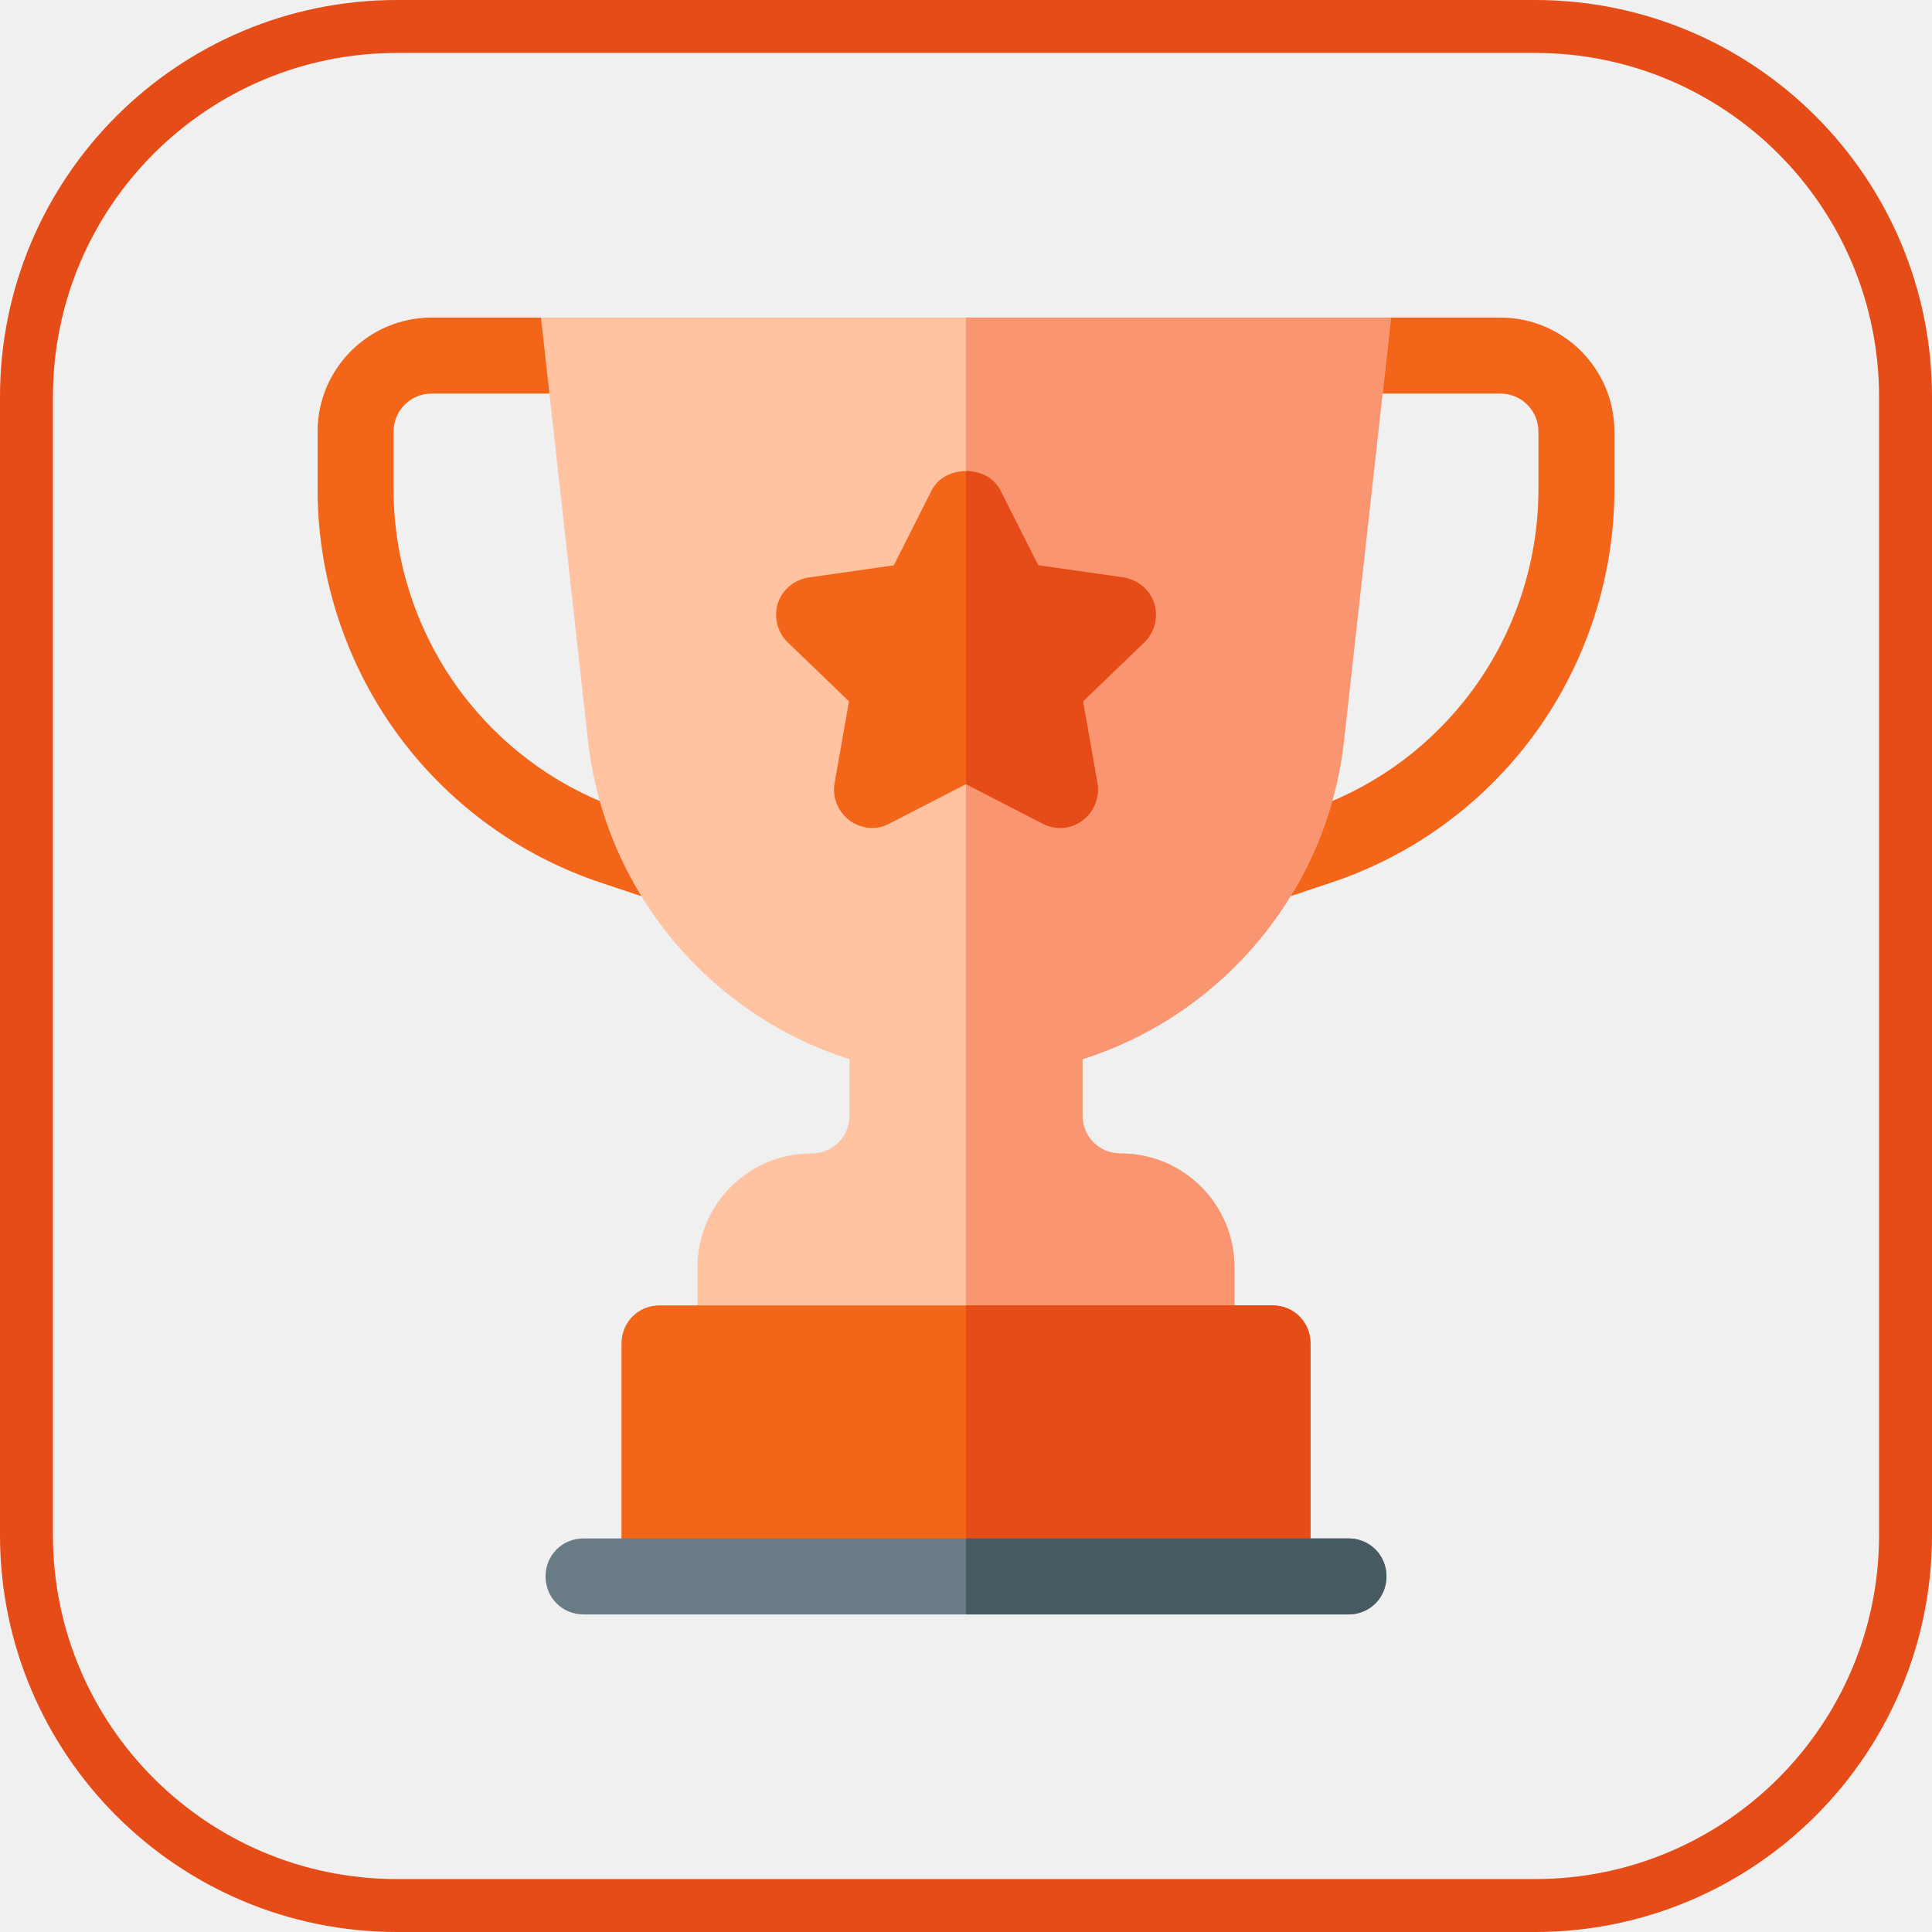
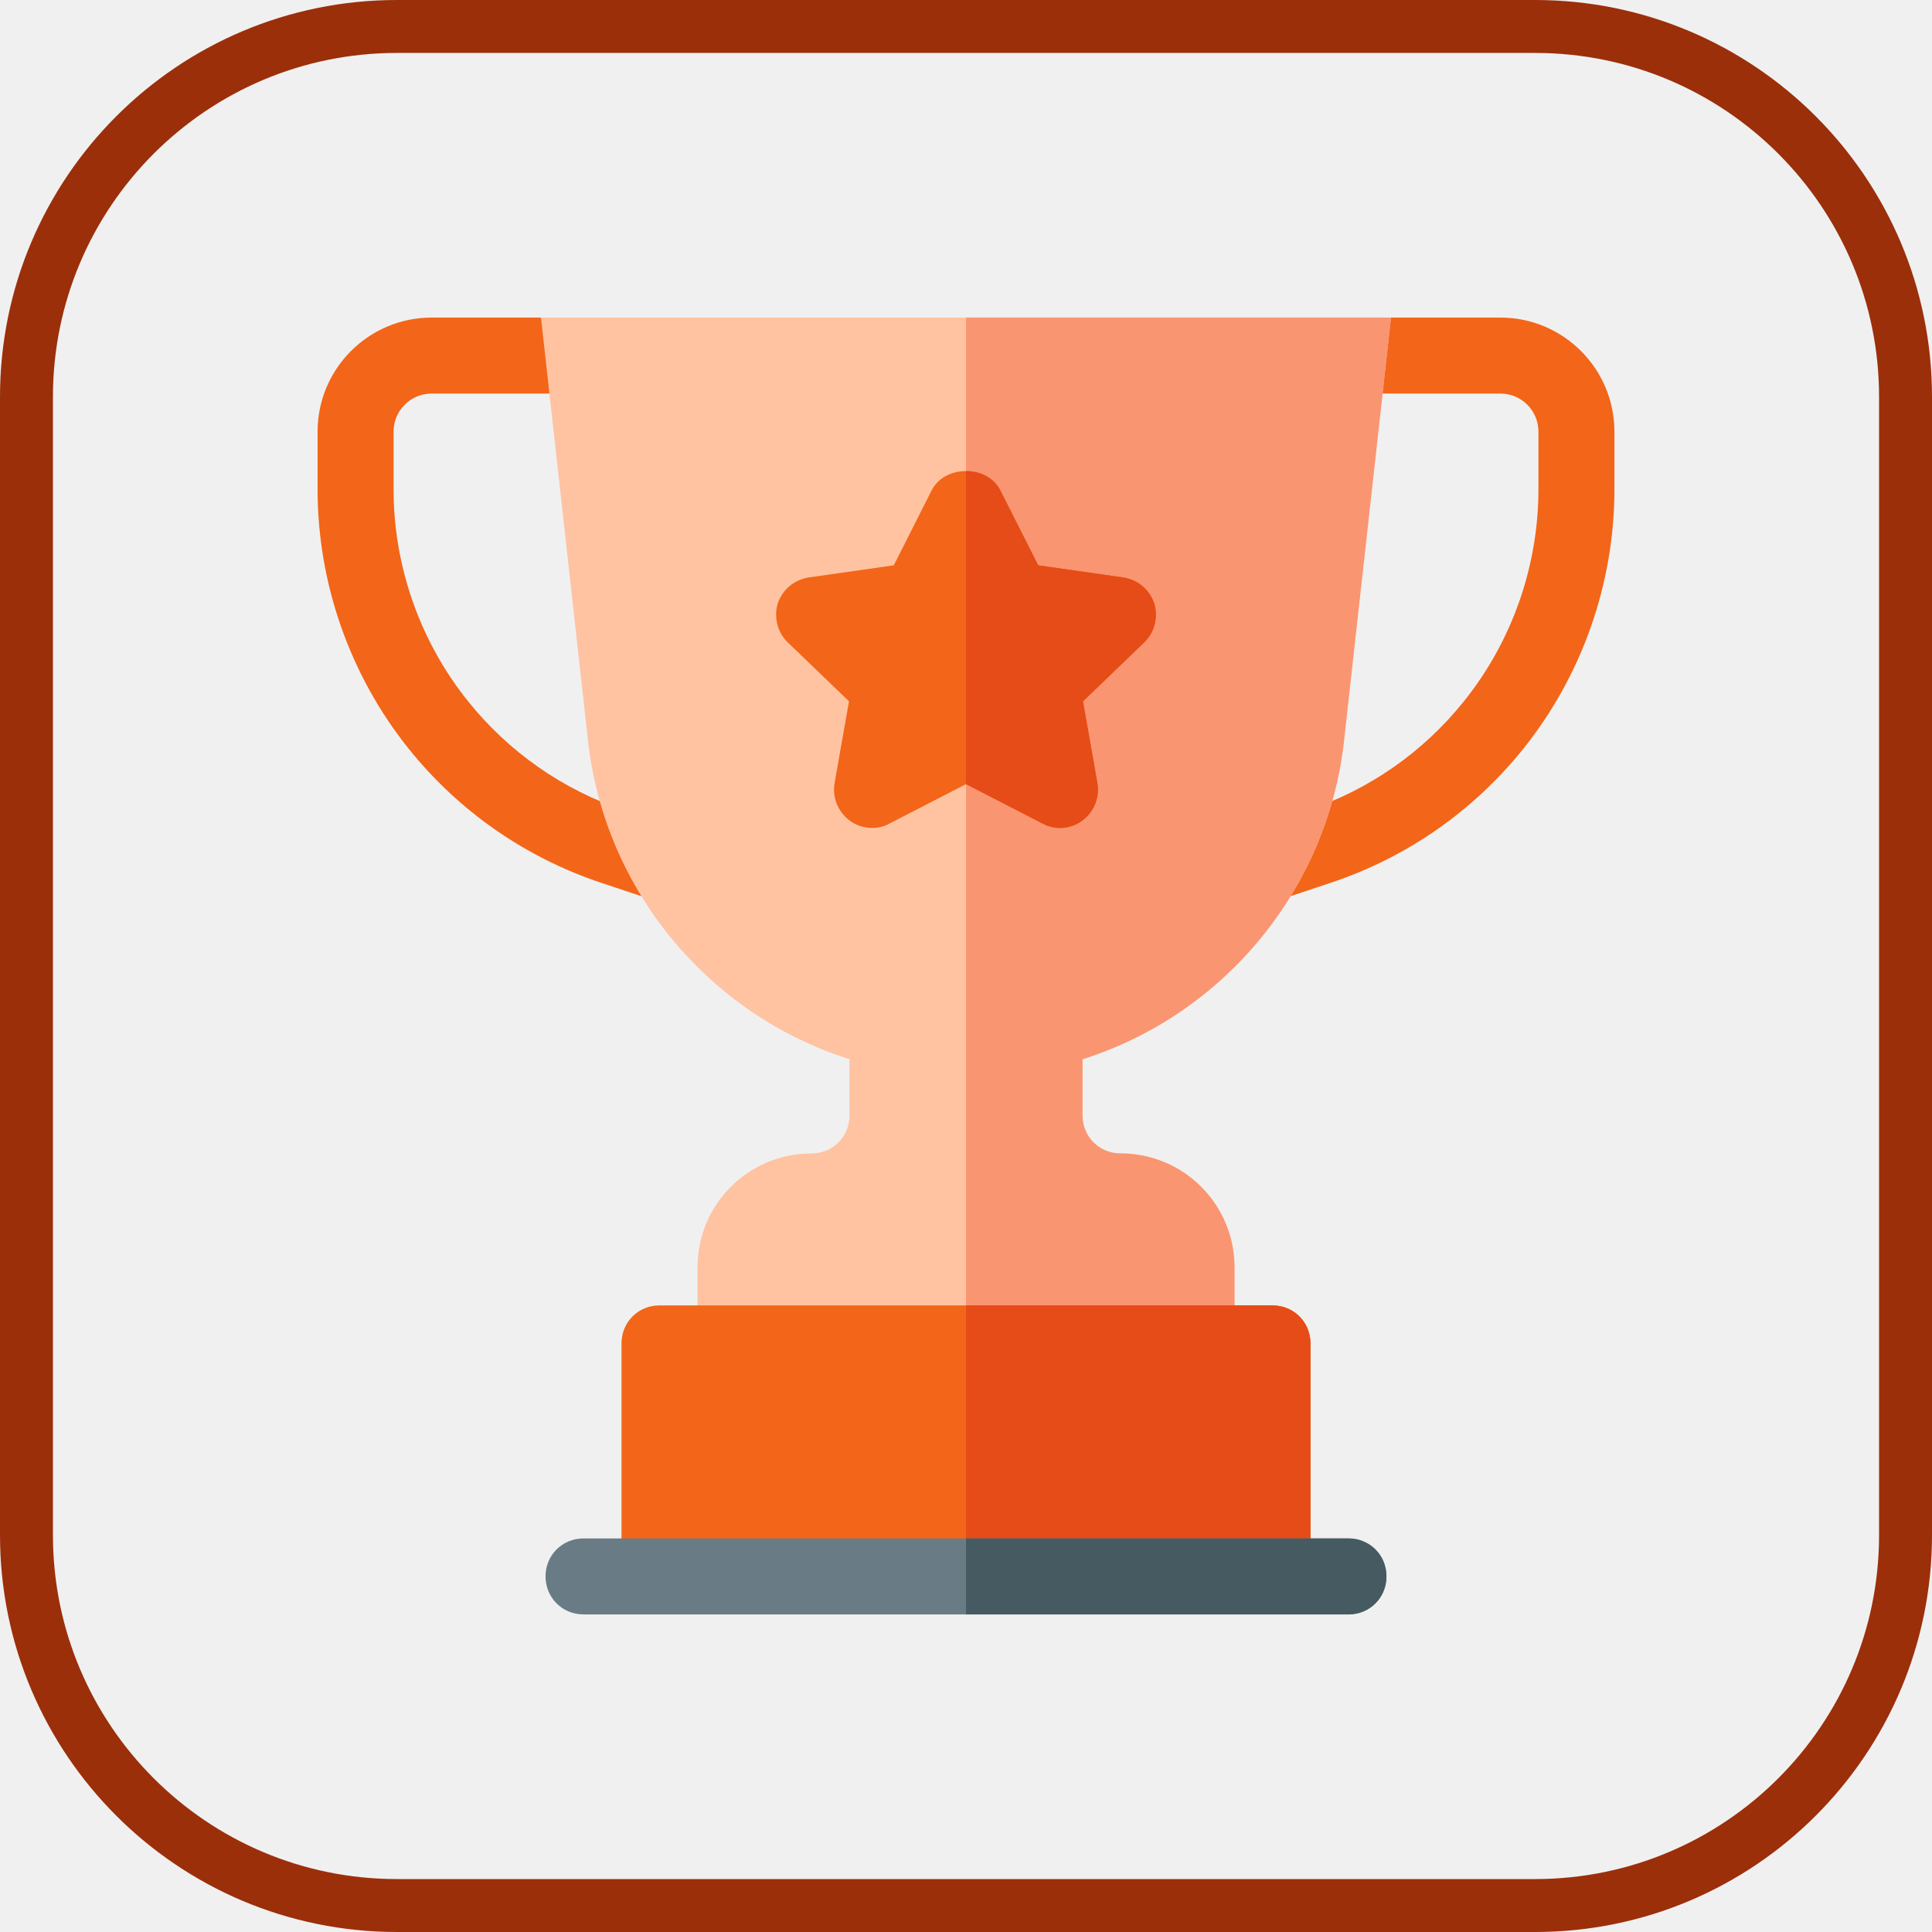
<svg xmlns="http://www.w3.org/2000/svg" xmlns:xlink="http://www.w3.org/1999/xlink" width="73px" height="73px" viewBox="0 0 73 73" version="1.1">
  <defs>
    <rect id="path-1" x="0" y="0" width="69" height="69" rx="14" />
  </defs>
  <g id="basics/html/best-practices" stroke="none" stroke-width="1" fill="none" fill-rule="evenodd">
    <g id="Bitmap" transform="translate(2, 2)">
      <mask id="mask-2" fill="white">
        <use xlink:href="#path-1" />
      </mask>
-       <rect stroke="#E64C17" stroke-width="2" x="-1" y="-1" width="71" height="71" rx="14" />
+       <rect stroke="#9B2F0A" stroke-width="2" x="-1" y="-1" width="71" height="71" rx="14" />
      <g id="award" mask="url(#mask-2)" fill-rule="nonzero">
        <g transform="translate(10, 10)" id="Shape">
          <path d="M44.693,0 L40.555,0 L37.618,2.871 L44.693,2.871 C45.486,2.871 46.129,3.514 46.129,4.307 L46.129,6.494 C46.129,9.387 45.134,12.225 43.325,14.484 C41.782,16.415 39.727,17.848 37.383,18.628 L35.358,19.303 C34.607,19.554 34.2,20.367 34.45,21.12 C34.65,21.721 35.211,22.101 35.812,22.101 C35.962,22.101 36.115,22.077 36.267,22.028 L38.291,21.352 C41.161,20.396 43.677,18.641 45.568,16.279 C47.781,13.512 49,10.036 49,6.494 L49,4.307 C49,1.932 47.068,0 44.693,0 Z" fill="#F36518" />
          <path d="M13.642,19.303 L11.617,18.63 C9.273,17.848 7.218,16.415 5.675,14.484 C3.866,12.225 2.871,9.387 2.871,6.494 L2.871,4.307 C2.871,3.514 3.514,2.871 4.307,2.871 L11.725,2.871 L8.445,0 L4.307,0 C1.932,0 0,1.932 0,4.307 L0,6.494 C0,10.036 1.219,13.512 3.432,16.279 C5.323,18.641 7.839,20.396 10.709,21.354 L12.733,22.028 C12.885,22.077 13.038,22.101 13.188,22.101 C13.789,22.101 14.35,21.721 14.55,21.12 C14.8,20.367 14.393,19.554 13.642,19.303 Z" fill="#F36518" />
          <path d="M28.902,28.022 L28.902,30.146 C28.902,30.95 29.534,31.582 30.338,31.582 C32.721,31.582 34.645,33.505 34.645,35.889 L34.645,38.76 C34.645,39.564 34.013,40.195 33.209,40.195 L15.791,40.195 C14.987,40.195 14.355,39.564 14.355,38.76 L14.355,35.889 C14.355,33.505 16.279,31.582 18.662,31.582 C19.466,31.582 20.098,30.95 20.098,30.146 L20.098,28.022 C14.757,26.328 10.853,21.619 10.221,16.021 L8.441,2.84217094e-14 L40.559,2.84217094e-14 L38.779,16.021 C38.147,21.619 34.243,26.328 28.902,28.022 Z" fill="#FFC3A2" />
          <path d="M33.209,40.195 L24.5,40.195 L24.5,0 L40.559,0 L38.779,16.021 C38.147,21.619 34.243,26.328 28.902,28.022 L28.902,30.146 C28.902,30.95 29.534,31.582 30.338,31.582 C32.721,31.582 34.645,33.505 34.645,35.889 L34.645,38.76 C34.645,39.564 34.013,40.195 33.209,40.195 Z" fill="#FA9572" />
          <path d="M31.62,10.824 C31.448,10.278 30.989,9.905 30.443,9.819 L27.228,9.36 L25.792,6.517 C25.534,6.029 25.017,5.799 24.5,5.799 C23.983,5.799 23.466,6.029 23.208,6.517 L21.772,9.36 L18.557,9.819 C18.011,9.905 17.552,10.278 17.38,10.824 C17.236,11.341 17.38,11.915 17.782,12.288 L20.079,14.499 L19.533,17.6 C19.447,18.117 19.648,18.662 20.107,19.007 C20.538,19.322 21.141,19.38 21.6,19.122 L24.5,17.628 L27.4,19.122 C27.888,19.38 28.462,19.322 28.893,19.007 C29.352,18.662 29.553,18.117 29.467,17.6 L28.921,14.499 L31.218,12.288 C31.62,11.915 31.764,11.341 31.62,10.824 Z" fill="#F36518" />
          <path d="M37.516,38.76 L37.516,47.45 L11.484,47.45 L11.484,38.76 C11.484,37.956 12.116,37.324 12.92,37.324 L36.08,37.324 C36.884,37.324 37.516,37.956 37.516,38.76 Z" fill="#F36518" />
          <path d="M27.4,19.122 L24.5,17.628 L24.5,5.799 C25.017,5.799 25.534,6.029 25.792,6.517 L27.228,9.36 L30.443,9.819 C30.989,9.905 31.448,10.278 31.62,10.824 C31.764,11.341 31.62,11.915 31.218,12.288 L28.921,14.499 L29.467,17.6 C29.553,18.117 29.352,18.662 28.893,19.007 C28.462,19.322 27.888,19.38 27.4,19.122 Z" fill="#E64C17" />
          <path d="M37.516,38.76 L37.516,47.45 L24.5,47.45 L24.5,37.324 L36.08,37.324 C36.884,37.324 37.516,37.956 37.516,38.76 Z" fill="#E64C17" />
          <path d="M40.387,47.564 C40.387,48.368 39.755,49 38.951,49 L10.049,49 C9.245,49 8.613,48.368 8.613,47.564 C8.613,46.76 9.245,46.129 10.049,46.129 L38.951,46.129 C39.755,46.129 40.387,46.76 40.387,47.564 Z" fill="#697C86" />
          <path d="M40.387,47.564 C40.387,48.368 39.755,49 38.951,49 L24.5,49 L24.5,46.129 L38.951,46.129 C39.755,46.129 40.387,46.76 40.387,47.564 Z" fill="#465A61" />
        </g>
      </g>
    </g>
  </g>
</svg>
